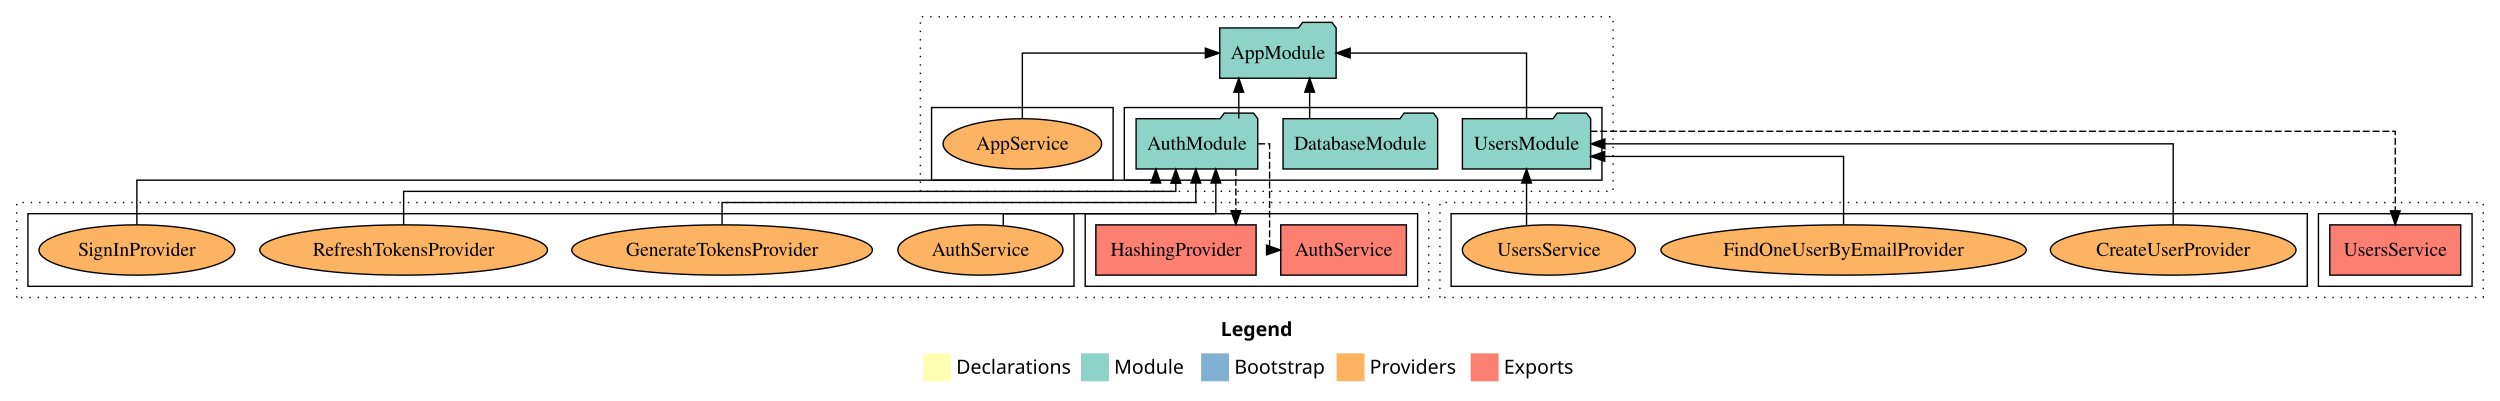
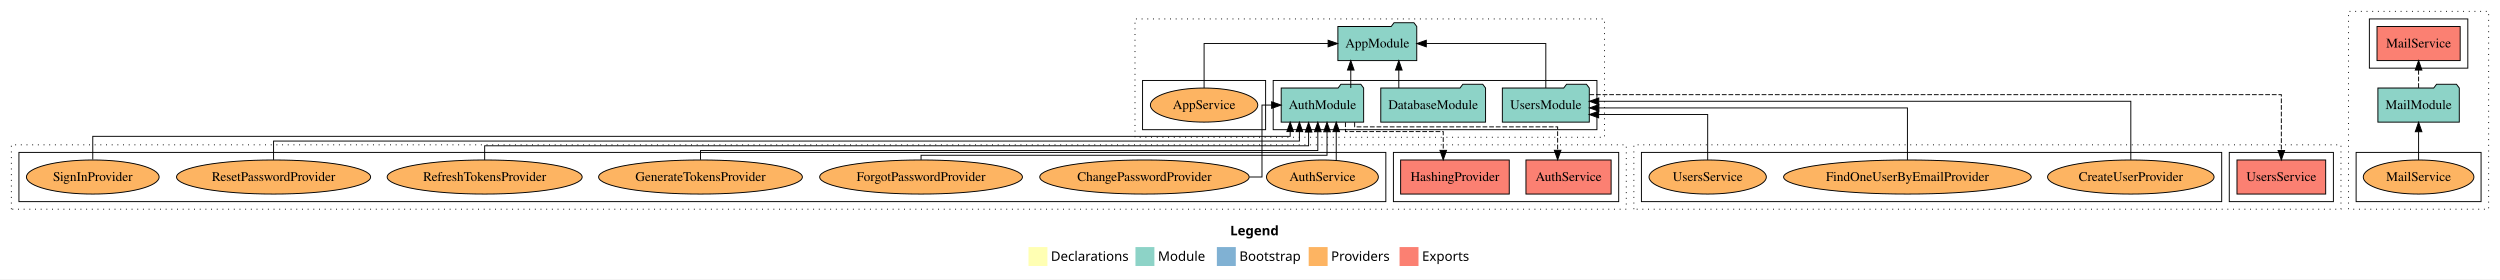
- <svg xmlns="http://www.w3.org/2000/svg" width="1790pt" height="287pt" viewBox="0.00 0.00 1790.00 287.00">
-   <g id="graph0" class="graph" transform="scale(1 1) rotate(0) translate(4 283)">
-     <polygon fill="white" stroke="transparent" points="-4,4 -4,-283 1786,-283 1786,4 -4,4" />
-     <text text-anchor="start" x="870.01" y="-42.4" font-family="Times-12" font-weight="bold" font-size="14.00">Legend</text>
-     <polygon fill="#ffffb3" stroke="transparent" points="657,-10 657,-30 677,-30 677,-10 657,-10" />
-     <text text-anchor="start" x="680.63" y="-15.4" font-family="Times-12" font-size="14.00">  Declarations</text>
-     <polygon fill="#8dd3c7" stroke="transparent" points="770,-10 770,-30 790,-30 790,-10 770,-10" />
-     <text text-anchor="start" x="793.73" y="-15.4" font-family="Times-12" font-size="14.00">  Module</text>
-     <polygon fill="#80b1d3" stroke="transparent" points="856,-10 856,-30 876,-30 876,-10 856,-10" />
-     <text text-anchor="start" x="879.78" y="-15.4" font-family="Times-12" font-size="14.00">  Bootstrap</text>
-     <polygon fill="#fdb462" stroke="transparent" points="953,-10 953,-30 973,-30 973,-10 953,-10" />
-     <text text-anchor="start" x="976.67" y="-15.4" font-family="Times-12" font-size="14.00">  Providers</text>
-     <polygon fill="#fb8072" stroke="transparent" points="1049,-10 1049,-30 1069,-30 1069,-10 1049,-10" />
-     <text text-anchor="start" x="1072.73" y="-15.4" font-family="Times-12" font-size="14.00">  Exports</text>
+ <svg xmlns="http://www.w3.org/2000/svg" width="2641pt" height="295pt" viewBox="0.00 0.00 2641.00 295.00">
+   <g id="graph0" class="graph" transform="scale(1 1) rotate(0) translate(4 291)">
+     <polygon fill="white" stroke="transparent" points="-4,4 -4,-291 2637,-291 2637,4 -4,4" />
+     <text text-anchor="start" x="1295.51" y="-42.4" font-family="Times-12" font-weight="bold" font-size="14.00">Legend</text>
+     <polygon fill="#ffffb3" stroke="transparent" points="1082.5,-10 1082.5,-30 1102.5,-30 1102.5,-10 1082.5,-10" />
+     <text text-anchor="start" x="1106.13" y="-15.4" font-family="Times-12" font-size="14.00">  Declarations</text>
+     <polygon fill="#8dd3c7" stroke="transparent" points="1195.5,-10 1195.5,-30 1215.5,-30 1215.5,-10 1195.5,-10" />
+     <text text-anchor="start" x="1219.23" y="-15.4" font-family="Times-12" font-size="14.00">  Module</text>
+     <polygon fill="#80b1d3" stroke="transparent" points="1281.5,-10 1281.5,-30 1301.5,-30 1301.5,-10 1281.5,-10" />
+     <text text-anchor="start" x="1305.28" y="-15.4" font-family="Times-12" font-size="14.00">  Bootstrap</text>
+     <polygon fill="#fdb462" stroke="transparent" points="1378.5,-10 1378.5,-30 1398.5,-30 1398.5,-10 1378.5,-10" />
+     <text text-anchor="start" x="1402.17" y="-15.4" font-family="Times-12" font-size="14.00">  Providers</text>
+     <polygon fill="#fb8072" stroke="transparent" points="1474.5,-10 1474.5,-30 1494.5,-30 1494.5,-10 1474.5,-10" />
+     <text text-anchor="start" x="1498.23" y="-15.4" font-family="Times-12" font-size="14.00">  Exports</text>
    <g id="clust1" class="cluster">
-       <polygon fill="none" stroke="black" stroke-dasharray="1,5" points="655,-146 655,-271 1151,-271 1151,-146 655,-146" />
+       <polygon fill="none" stroke="black" stroke-dasharray="1,5" points="1195,-146 1195,-271 1691,-271 1691,-146 1195,-146" />
    </g>
    <g id="clust3" class="cluster">
-       <polygon fill="none" stroke="black" points="801,-154 801,-206 1143,-206 1143,-154 801,-154" />
+       <polygon fill="none" stroke="black" points="1341,-154 1341,-206 1683,-206 1683,-154 1341,-154" />
    </g>
    <g id="clust6" class="cluster">
-       <polygon fill="none" stroke="black" points="663,-154 663,-206 793,-206 793,-154 663,-154" />
+       <polygon fill="none" stroke="black" points="1203,-154 1203,-206 1333,-206 1333,-154 1203,-154" />
    </g>
    <g id="clust7" class="cluster">
-       <polygon fill="none" stroke="black" stroke-dasharray="1,5" points="8,-70 8,-138 1019,-138 1019,-70 8,-70" />
+       <polygon fill="none" stroke="black" stroke-dasharray="1,5" points="8,-70 8,-138 1714,-138 1714,-70 8,-70" />
    </g>
    <g id="clust10" class="cluster">
-       <polygon fill="none" stroke="black" points="773,-78 773,-130 1011,-130 1011,-78 773,-78" />
+       <polygon fill="none" stroke="black" points="1468,-78 1468,-130 1706,-130 1706,-78 1468,-78" />
    </g>
    <g id="clust12" class="cluster">
-       <polygon fill="none" stroke="black" points="16,-78 16,-130 765,-130 765,-78 16,-78" />
+       <polygon fill="none" stroke="black" points="16,-78 16,-130 1460,-130 1460,-78 16,-78" />
    </g>
    <g id="clust19" class="cluster">
-       <polygon fill="none" stroke="black" stroke-dasharray="1,5" points="1027,-70 1027,-138 1774,-138 1774,-70 1027,-70" />
+       <polygon fill="none" stroke="black" stroke-dasharray="1,5" points="2477,-70 2477,-279 2625,-279 2625,-70 2477,-70" />
    </g>
    <g id="clust22" class="cluster">
-       <polygon fill="none" stroke="black" points="1656,-78 1656,-130 1766,-130 1766,-78 1656,-78" />
+       <polygon fill="none" stroke="black" points="2499,-219 2499,-271 2603,-271 2603,-219 2499,-219" />
    </g>
    <g id="clust24" class="cluster">
-       <polygon fill="none" stroke="black" points="1035,-78 1035,-130 1648,-130 1648,-78 1035,-78" />
+       <polygon fill="none" stroke="black" points="2485,-78 2485,-130 2617,-130 2617,-78 2485,-78" />
+     </g>
+     <g id="clust25" class="cluster">
+       <polygon fill="none" stroke="black" stroke-dasharray="1,5" points="1722,-70 1722,-138 2469,-138 2469,-70 1722,-70" />
+     </g>
+     <g id="clust28" class="cluster">
+       <polygon fill="none" stroke="black" points="2351,-78 2351,-130 2461,-130 2461,-78 2351,-78" />
+     </g>
+     <g id="clust30" class="cluster">
+       <polygon fill="none" stroke="black" points="1730,-78 1730,-130 2343,-130 2343,-78 1730,-78" />
    </g>
    <g id="node1" class="node">
-       <polygon fill="#8dd3c7" stroke="black" points="896.55,-198 893.55,-202 872.55,-202 869.55,-198 809.45,-198 809.45,-162 896.55,-162 896.55,-198" />
-       <text text-anchor="middle" x="853" y="-175.8" font-family="Times,serif" font-size="14.00">AuthModule</text>
+       <polygon fill="#8dd3c7" stroke="black" points="1436.55,-198 1433.55,-202 1412.55,-202 1409.55,-198 1349.45,-198 1349.45,-162 1436.55,-162 1436.55,-198" />
+       <text text-anchor="middle" x="1393" y="-175.8" font-family="Times,serif" font-size="14.00">AuthModule</text>
    </g>
    <g id="node4" class="node">
-       <polygon fill="#8dd3c7" stroke="black" points="952.66,-263 949.66,-267 928.66,-267 925.66,-263 869.34,-263 869.34,-227 952.66,-227 952.66,-263" />
-       <text text-anchor="middle" x="911" y="-240.8" font-family="Times,serif" font-size="14.00">AppModule</text>
+       <polygon fill="#8dd3c7" stroke="black" points="1492.66,-263 1489.66,-267 1468.66,-267 1465.66,-263 1409.34,-263 1409.34,-227 1492.66,-227 1492.66,-263" />
+       <text text-anchor="middle" x="1451" y="-240.8" font-family="Times,serif" font-size="14.00">AppModule</text>
    </g>
    <g id="edge1" class="edge">
-       <path fill="none" stroke="black" d="M882.97,-198.11C882.97,-198.11 882.97,-216.99 882.97,-216.99" />
-       <polygon fill="black" stroke="black" points="879.47,-216.99 882.97,-226.99 886.47,-216.99 879.47,-216.99" />
+       <path fill="none" stroke="black" d="M1422.97,-198.11C1422.97,-198.11 1422.97,-216.99 1422.97,-216.99" />
+       <polygon fill="black" stroke="black" points="1419.47,-216.99 1422.97,-226.99 1426.47,-216.99 1419.47,-216.99" />
    </g>
    <g id="node6" class="node">
-       <polygon fill="#fb8072" stroke="black" points="1002.98,-122 913.02,-122 913.02,-86 1002.98,-86 1002.98,-122" />
-       <text text-anchor="middle" x="958" y="-99.8" font-family="Times,serif" font-size="14.00">AuthService </text>
+       <polygon fill="#fb8072" stroke="black" points="1697.98,-122 1608.02,-122 1608.02,-86 1697.98,-86 1697.98,-122" />
+       <text text-anchor="middle" x="1653" y="-99.8" font-family="Times,serif" font-size="14.00">AuthService </text>
    </g>
    <g id="edge5" class="edge">
-       <path fill="none" stroke="black" stroke-dasharray="5,2" d="M896.89,-180C901.77,-180 905.02,-180 905.02,-180 905.02,-180 905.02,-104 905.02,-104 905.02,-104 905.8,-104 905.8,-104" />
-       <polygon fill="black" stroke="black" points="902.84,-107.5 912.84,-104 902.84,-100.5 902.84,-107.5" />
+       <path fill="none" stroke="black" stroke-dasharray="5,2" d="M1427.05,-161.88C1427.05,-159.03 1427.05,-157 1427.05,-157 1427.05,-157 1641.49,-157 1641.49,-157 1641.49,-157 1641.49,-132.24 1641.49,-132.24" />
+       <polygon fill="black" stroke="black" points="1644.99,-132.24 1641.49,-122.24 1637.99,-132.24 1644.99,-132.24" />
    </g>
    <g id="node7" class="node">
-       <polygon fill="#fb8072" stroke="black" points="895.37,-122 780.63,-122 780.63,-86 895.37,-86 895.37,-122" />
-       <text text-anchor="middle" x="838" y="-99.8" font-family="Times,serif" font-size="14.00">HashingProvider </text>
+       <polygon fill="#fb8072" stroke="black" points="1590.37,-122 1475.63,-122 1475.63,-86 1590.37,-86 1590.37,-122" />
+       <text text-anchor="middle" x="1533" y="-99.8" font-family="Times,serif" font-size="14.00">HashingProvider </text>
    </g>
    <g id="edge6" class="edge">
-       <path fill="none" stroke="black" stroke-dasharray="5,2" d="M880.86,-161.99C880.86,-161.99 880.86,-132.15 880.86,-132.15" />
-       <polygon fill="black" stroke="black" points="884.36,-132.15 880.86,-122.15 877.36,-132.15 884.36,-132.15" />
+       <path fill="none" stroke="black" stroke-dasharray="5,2" d="M1417.32,-161.79C1417.32,-156.45 1417.32,-152 1417.32,-152 1417.32,-152 1520.62,-152 1520.62,-152 1520.62,-152 1520.62,-132.15 1520.62,-132.15" />
+       <polygon fill="black" stroke="black" points="1524.12,-132.15 1520.62,-122.15 1517.12,-132.15 1524.12,-132.15" />
    </g>
    <g id="node2" class="node">
-       <polygon fill="#8dd3c7" stroke="black" points="1025.35,-198 1022.35,-202 1001.35,-202 998.35,-198 914.65,-198 914.65,-162 1025.35,-162 1025.35,-198" />
-       <text text-anchor="middle" x="970" y="-175.8" font-family="Times,serif" font-size="14.00">DatabaseModule</text>
+       <polygon fill="#8dd3c7" stroke="black" points="1565.35,-198 1562.35,-202 1541.35,-202 1538.35,-198 1454.65,-198 1454.65,-162 1565.35,-162 1565.35,-198" />
+       <text text-anchor="middle" x="1510" y="-175.8" font-family="Times,serif" font-size="14.00">DatabaseModule</text>
    </g>
    <g id="edge2" class="edge">
-       <path fill="none" stroke="black" d="M933.7,-198.11C933.7,-198.11 933.7,-216.99 933.7,-216.99" />
-       <polygon fill="black" stroke="black" points="930.2,-216.99 933.7,-226.99 937.2,-216.99 930.2,-216.99" />
+       <path fill="none" stroke="black" d="M1473.7,-198.11C1473.7,-198.11 1473.7,-216.99 1473.7,-216.99" />
+       <polygon fill="black" stroke="black" points="1470.2,-216.99 1473.7,-226.99 1477.2,-216.99 1470.2,-216.99" />
    </g>
    <g id="node3" class="node">
-       <polygon fill="#8dd3c7" stroke="black" points="1134.92,-198 1131.92,-202 1110.92,-202 1107.92,-198 1043.08,-198 1043.08,-162 1134.92,-162 1134.92,-198" />
-       <text text-anchor="middle" x="1089" y="-175.8" font-family="Times,serif" font-size="14.00">UsersModule</text>
+       <polygon fill="#8dd3c7" stroke="black" points="1674.92,-198 1671.92,-202 1650.92,-202 1647.92,-198 1583.08,-198 1583.08,-162 1674.92,-162 1674.92,-198" />
+       <text text-anchor="middle" x="1629" y="-175.8" font-family="Times,serif" font-size="14.00">UsersModule</text>
    </g>
    <g id="edge3" class="edge">
-       <path fill="none" stroke="black" d="M1089,-198.11C1089,-217.34 1089,-245 1089,-245 1089,-245 962.73,-245 962.73,-245" />
-       <polygon fill="black" stroke="black" points="962.73,-241.5 952.73,-245 962.73,-248.5 962.73,-241.5" />
+       <path fill="none" stroke="black" d="M1629,-198.11C1629,-217.34 1629,-245 1629,-245 1629,-245 1502.73,-245 1502.73,-245" />
+       <polygon fill="black" stroke="black" points="1502.73,-241.5 1492.73,-245 1502.73,-248.5 1502.73,-241.5" />
+     </g>
+     <g id="node18" class="node">
+       <polygon fill="#fb8072" stroke="black" points="2452.85,-122 2359.15,-122 2359.15,-86 2452.85,-86 2452.85,-122" />
+       <text text-anchor="middle" x="2406" y="-99.8" font-family="Times,serif" font-size="14.00">UsersService </text>
+     </g>
+     <g id="edge16" class="edge">
+       <path fill="none" stroke="black" stroke-dasharray="5,2" d="M1674.99,-191C1841.91,-191 2406,-191 2406,-191 2406,-191 2406,-132.03 2406,-132.03" />
+       <polygon fill="black" stroke="black" points="2409.5,-132.03 2406,-122.03 2402.5,-132.03 2409.5,-132.03" />
+     </g>
+     <g id="node5" class="node">
+       <ellipse fill="#fdb462" stroke="black" cx="1268" cy="-180" rx="56.74" ry="18" />
+       <text text-anchor="middle" x="1268" y="-175.8" font-family="Times,serif" font-size="14.00">AppService</text>
+     </g>
+     <g id="edge4" class="edge">
+       <path fill="none" stroke="black" d="M1268,-198.11C1268,-217.34 1268,-245 1268,-245 1268,-245 1399.02,-245 1399.02,-245" />
+       <polygon fill="black" stroke="black" points="1399.02,-248.5 1409.02,-245 1399.02,-241.5 1399.02,-248.5" />
+     </g>
+     <g id="node8" class="node">
+       <ellipse fill="#fdb462" stroke="black" cx="1393" cy="-104" rx="59.11" ry="18" />
+       <text text-anchor="middle" x="1393" y="-99.8" font-family="Times,serif" font-size="14.00">AuthService</text>
+     </g>
+     <g id="edge7" class="edge">
+       <path fill="none" stroke="black" d="M1407.59,-121.63C1407.59,-121.63 1407.59,-151.94 1407.59,-151.94" />
+       <polygon fill="black" stroke="black" points="1404.09,-151.94 1407.59,-161.94 1411.09,-151.94 1404.09,-151.94" />
+     </g>
+     <g id="node9" class="node">
+       <ellipse fill="#fdb462" stroke="black" cx="1205" cy="-104" rx="110.6" ry="18" />
+       <text text-anchor="middle" x="1205" y="-99.8" font-family="Times,serif" font-size="14.00">ChangePasswordProvider</text>
+     </g>
+     <g id="edge8" class="edge">
+       <path fill="none" stroke="black" d="M1315.87,-104C1324.04,-104 1329.16,-104 1329.16,-104 1329.16,-104 1329.16,-180 1329.16,-180 1329.16,-180 1339.36,-180 1339.36,-180" />
+       <polygon fill="black" stroke="black" points="1339.36,-183.5 1349.36,-180 1339.36,-176.5 1339.36,-183.5" />
+     </g>
+     <g id="node10" class="node">
+       <ellipse fill="#fdb462" stroke="black" cx="969" cy="-104" rx="107.1" ry="18" />
+       <text text-anchor="middle" x="969" y="-99.8" font-family="Times,serif" font-size="14.00">ForgotPasswordProvider</text>
+     </g>
+     <g id="edge9" class="edge">
+       <path fill="none" stroke="black" d="M969,-122.12C969,-124.97 969,-127 969,-127 969,-127 1397.86,-127 1397.86,-127 1397.86,-127 1397.86,-151.76 1397.86,-151.76" />
+       <polygon fill="black" stroke="black" points="1394.36,-151.76 1397.86,-161.76 1401.36,-151.76 1394.36,-151.76" />
+     </g>
+     <g id="node11" class="node">
+       <ellipse fill="#fdb462" stroke="black" cx="736" cy="-104" rx="107.63" ry="18" />
+       <text text-anchor="middle" x="736" y="-99.8" font-family="Times,serif" font-size="14.00">GenerateTokensProvider</text>
+     </g>
+     <g id="edge10" class="edge">
+       <path fill="none" stroke="black" d="M736,-122.21C736,-127.55 736,-132 736,-132 736,-132 1388.14,-132 1388.14,-132 1388.14,-132 1388.14,-151.85 1388.14,-151.85" />
+       <polygon fill="black" stroke="black" points="1384.64,-151.85 1388.14,-161.85 1391.64,-151.85 1384.64,-151.85" />
    </g>
    <g id="node12" class="node">
-       <polygon fill="#fb8072" stroke="black" points="1757.85,-122 1664.15,-122 1664.15,-86 1757.85,-86 1757.85,-122" />
-       <text text-anchor="middle" x="1711" y="-99.8" font-family="Times,serif" font-size="14.00">UsersService </text>
+       <ellipse fill="#fdb462" stroke="black" cx="508" cy="-104" rx="102.99" ry="18" />
+       <text text-anchor="middle" x="508" y="-99.8" font-family="Times,serif" font-size="14.00">RefreshTokensProvider</text>
    </g>
    <g id="edge11" class="edge">
-       <path fill="none" stroke="black" stroke-dasharray="5,2" d="M1134.74,-189C1278.38,-189 1711,-189 1711,-189 1711,-189 1711,-132.03 1711,-132.03" />
-       <polygon fill="black" stroke="black" points="1714.5,-132.03 1711,-122.03 1707.5,-132.03 1714.5,-132.03" />
-     </g>
-     <g id="node5" class="node">
-       <ellipse fill="#fdb462" stroke="black" cx="728" cy="-180" rx="56.74" ry="18" />
-       <text text-anchor="middle" x="728" y="-175.8" font-family="Times,serif" font-size="14.00">AppService</text>
-     </g>
-     <g id="edge4" class="edge">
-       <path fill="none" stroke="black" d="M728,-198.11C728,-217.34 728,-245 728,-245 728,-245 859.02,-245 859.02,-245" />
-       <polygon fill="black" stroke="black" points="859.02,-248.5 869.02,-245 859.02,-241.5 859.02,-248.5" />
-     </g>
-     <g id="node8" class="node">
-       <ellipse fill="#fdb462" stroke="black" cx="698" cy="-104" rx="59.11" ry="18" />
-       <text text-anchor="middle" x="698" y="-99.8" font-family="Times,serif" font-size="14.00">AuthService</text>
-     </g>
-     <g id="edge7" class="edge">
-       <path fill="none" stroke="black" d="M714.34,-121.49C714.34,-126.19 714.34,-130 714.34,-130 714.34,-130 866.53,-130 866.53,-130 866.53,-130 866.53,-151.95 866.53,-151.95" />
-       <polygon fill="black" stroke="black" points="863.03,-151.95 866.53,-161.95 870.03,-151.95 863.03,-151.95" />
-     </g>
-     <g id="node9" class="node">
-       <ellipse fill="#fdb462" stroke="black" cx="513" cy="-104" rx="107.63" ry="18" />
-       <text text-anchor="middle" x="513" y="-99.8" font-family="Times,serif" font-size="14.00">GenerateTokensProvider</text>
-     </g>
-     <g id="edge8" class="edge">
-       <path fill="none" stroke="black" d="M513,-122.19C513,-130.28 513,-138 513,-138 513,-138 852.2,-138 852.2,-138 852.2,-138 852.2,-151.94 852.2,-151.94" />
-       <polygon fill="black" stroke="black" points="848.7,-151.94 852.2,-161.94 855.7,-151.94 848.7,-151.94" />
-     </g>
-     <g id="node10" class="node">
-       <ellipse fill="#fdb462" stroke="black" cx="285" cy="-104" rx="102.99" ry="18" />
-       <text text-anchor="middle" x="285" y="-99.8" font-family="Times,serif" font-size="14.00">RefreshTokensProvider</text>
-     </g>
-     <g id="edge9" class="edge">
-       <path fill="none" stroke="black" d="M285,-122.06C285,-133.44 285,-146 285,-146 285,-146 837.88,-146 837.88,-146 837.88,-146 837.88,-151.81 837.88,-151.81" />
-       <polygon fill="black" stroke="black" points="834.38,-151.81 837.88,-161.81 841.38,-151.81 834.38,-151.81" />
-     </g>
-     <g id="node11" class="node">
+       <path fill="none" stroke="black" d="M508,-122.04C508,-129.75 508,-137 508,-137 508,-137 1378.41,-137 1378.41,-137 1378.41,-137 1378.41,-151.51 1378.41,-151.51" />
+       <polygon fill="black" stroke="black" points="1374.91,-151.51 1378.41,-161.51 1381.91,-151.51 1374.91,-151.51" />
+     </g>
+     <g id="node13" class="node">
+       <ellipse fill="#fdb462" stroke="black" cx="285" cy="-104" rx="102.51" ry="18" />
+       <text text-anchor="middle" x="285" y="-99.8" font-family="Times,serif" font-size="14.00">ResetPasswordProvider</text>
+     </g>
+     <g id="edge12" class="edge">
+       <path fill="none" stroke="black" d="M285,-122.11C285,-131.9 285,-142 285,-142 285,-142 1368.68,-142 1368.68,-142 1368.68,-142 1368.68,-151.89 1368.68,-151.89" />
+       <polygon fill="black" stroke="black" points="1365.18,-151.89 1368.68,-161.89 1372.18,-151.89 1365.18,-151.89" />
+     </g>
+     <g id="node14" class="node">
      <ellipse fill="#fdb462" stroke="black" cx="94" cy="-104" rx="70.08" ry="18" />
      <text text-anchor="middle" x="94" y="-99.8" font-family="Times,serif" font-size="14.00">SignInProvider</text>
    </g>
-     <g id="edge10" class="edge">
-       <path fill="none" stroke="black" d="M94,-122.05C94,-136.37 94,-154 94,-154 94,-154 823.55,-154 823.55,-154 823.55,-154 823.55,-154.79 823.55,-154.79" />
-       <polygon fill="black" stroke="black" points="820.05,-151.94 823.55,-161.94 827.05,-151.94 820.05,-151.94" />
-     </g>
-     <g id="node13" class="node">
-       <ellipse fill="#fdb462" stroke="black" cx="1552" cy="-104" rx="87.94" ry="18" />
-       <text text-anchor="middle" x="1552" y="-99.8" font-family="Times,serif" font-size="14.00">CreateUserProvider</text>
-     </g>
-     <g id="edge12" class="edge">
-       <path fill="none" stroke="black" d="M1552,-122.01C1552,-144.49 1552,-180 1552,-180 1552,-180 1145.09,-180 1145.09,-180" />
-       <polygon fill="black" stroke="black" points="1145.09,-176.5 1135.09,-180 1145.09,-183.5 1145.09,-176.5" />
-     </g>
-     <g id="node14" class="node">
-       <ellipse fill="#fdb462" stroke="black" cx="1316" cy="-104" rx="130.8" ry="18" />
-       <text text-anchor="middle" x="1316" y="-99.8" font-family="Times,serif" font-size="14.00">FindOneUserByEmailProvider</text>
-     </g>
    <g id="edge13" class="edge">
-       <path fill="none" stroke="black" d="M1316,-122.31C1316,-142.15 1316,-171 1316,-171 1316,-171 1144.94,-171 1144.94,-171" />
-       <polygon fill="black" stroke="black" points="1144.94,-167.5 1134.94,-171 1144.94,-174.5 1144.94,-167.5" />
+       <path fill="none" stroke="black" d="M94,-122.49C94,-134.14 94,-147 94,-147 94,-147 1358.95,-147 1358.95,-147 1358.95,-147 1358.95,-151.96 1358.95,-151.96" />
+       <polygon fill="black" stroke="black" points="1355.45,-151.96 1358.95,-161.96 1362.45,-151.96 1355.45,-151.96" />
    </g>
    <g id="node15" class="node">
-       <ellipse fill="#fdb462" stroke="black" cx="1105" cy="-104" rx="61.95" ry="18" />
-       <text text-anchor="middle" x="1105" y="-99.8" font-family="Times,serif" font-size="14.00">UsersService</text>
+       <polygon fill="#fb8072" stroke="black" points="2594.92,-263 2507.08,-263 2507.08,-227 2594.92,-227 2594.92,-263" />
+       <text text-anchor="middle" x="2551" y="-240.8" font-family="Times,serif" font-size="14.00">MailService </text>
+     </g>
+     <g id="node16" class="node">
+       <polygon fill="#8dd3c7" stroke="black" points="2593.99,-198 2590.99,-202 2569.99,-202 2566.99,-198 2508.01,-198 2508.01,-162 2593.99,-162 2593.99,-198" />
+       <text text-anchor="middle" x="2551" y="-175.8" font-family="Times,serif" font-size="14.00">MailModule</text>
    </g>
    <g id="edge14" class="edge">
-       <path fill="none" stroke="black" d="M1089,-121.63C1089,-121.63 1089,-151.94 1089,-151.94" />
-       <polygon fill="black" stroke="black" points="1085.5,-151.94 1089,-161.94 1092.5,-151.94 1085.5,-151.94" />
+       <path fill="none" stroke="black" stroke-dasharray="5,2" d="M2551,-198.11C2551,-198.11 2551,-216.99 2551,-216.99" />
+       <polygon fill="black" stroke="black" points="2547.5,-216.99 2551,-226.99 2554.5,-216.99 2547.5,-216.99" />
+     </g>
+     <g id="node17" class="node">
+       <ellipse fill="#fdb462" stroke="black" cx="2551" cy="-104" rx="58.46" ry="18" />
+       <text text-anchor="middle" x="2551" y="-99.8" font-family="Times,serif" font-size="14.00">MailService</text>
+     </g>
+     <g id="edge15" class="edge">
+       <path fill="none" stroke="black" d="M2551,-122.01C2551,-122.01 2551,-151.85 2551,-151.85" />
+       <polygon fill="black" stroke="black" points="2547.5,-151.85 2551,-161.85 2554.5,-151.85 2547.5,-151.85" />
+     </g>
+     <g id="node19" class="node">
+       <ellipse fill="#fdb462" stroke="black" cx="2247" cy="-104" rx="87.94" ry="18" />
+       <text text-anchor="middle" x="2247" y="-99.8" font-family="Times,serif" font-size="14.00">CreateUserProvider</text>
+     </g>
+     <g id="edge17" class="edge">
+       <path fill="none" stroke="black" d="M2247,-122.15C2247,-145.76 2247,-184 2247,-184 2247,-184 1684.95,-184 1684.95,-184" />
+       <polygon fill="black" stroke="black" points="1684.95,-180.5 1674.95,-184 1684.95,-187.5 1684.95,-180.5" />
+     </g>
+     <g id="node20" class="node">
+       <ellipse fill="#fdb462" stroke="black" cx="2011" cy="-104" rx="130.8" ry="18" />
+       <text text-anchor="middle" x="2011" y="-99.8" font-family="Times,serif" font-size="14.00">FindOneUserByEmailProvider</text>
+     </g>
+     <g id="edge18" class="edge">
+       <path fill="none" stroke="black" d="M2011,-122.04C2011,-143.66 2011,-177 2011,-177 2011,-177 1685.08,-177 1685.08,-177" />
+       <polygon fill="black" stroke="black" points="1685.08,-173.5 1675.08,-177 1685.08,-180.5 1685.08,-173.5" />
+     </g>
+     <g id="node21" class="node">
+       <ellipse fill="#fdb462" stroke="black" cx="1800" cy="-104" rx="61.95" ry="18" />
+       <text text-anchor="middle" x="1800" y="-99.8" font-family="Times,serif" font-size="14.00">UsersService</text>
+     </g>
+     <g id="edge19" class="edge">
+       <path fill="none" stroke="black" d="M1800,-122.03C1800,-141.58 1800,-170 1800,-170 1800,-170 1684.82,-170 1684.82,-170" />
+       <polygon fill="black" stroke="black" points="1684.82,-166.5 1674.82,-170 1684.82,-173.5 1684.82,-166.5" />
    </g>
  </g>
</svg>
